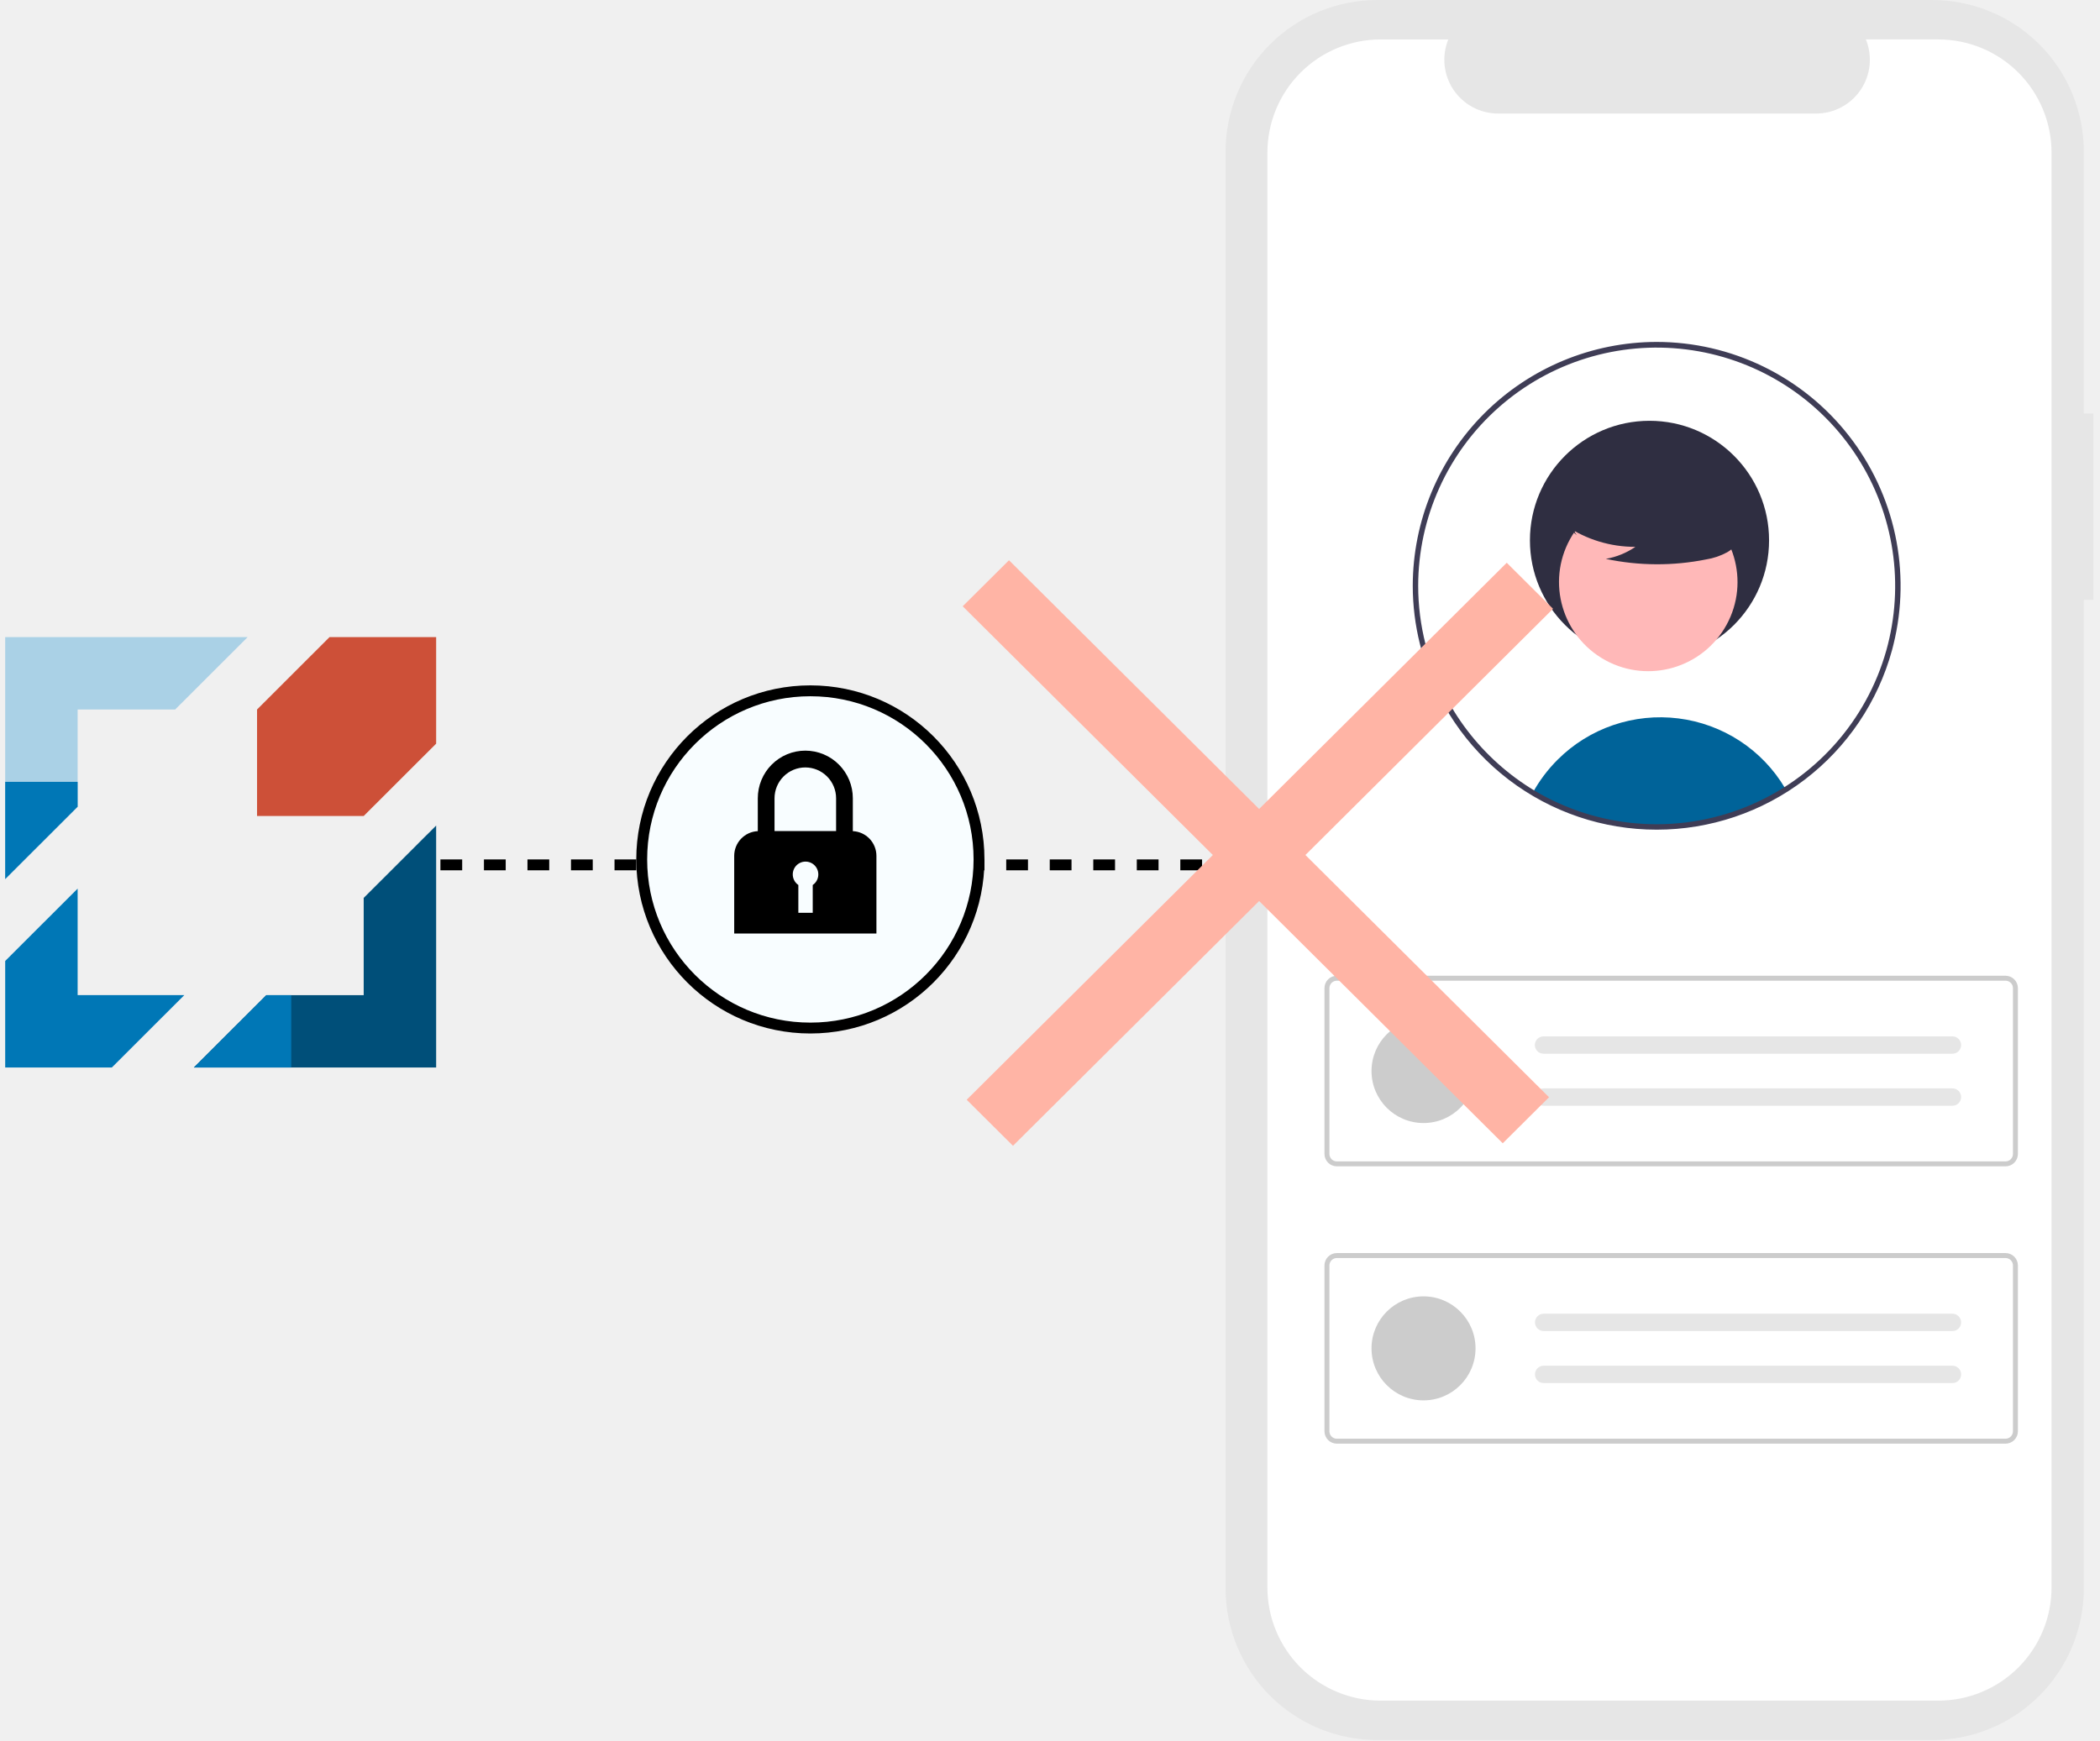
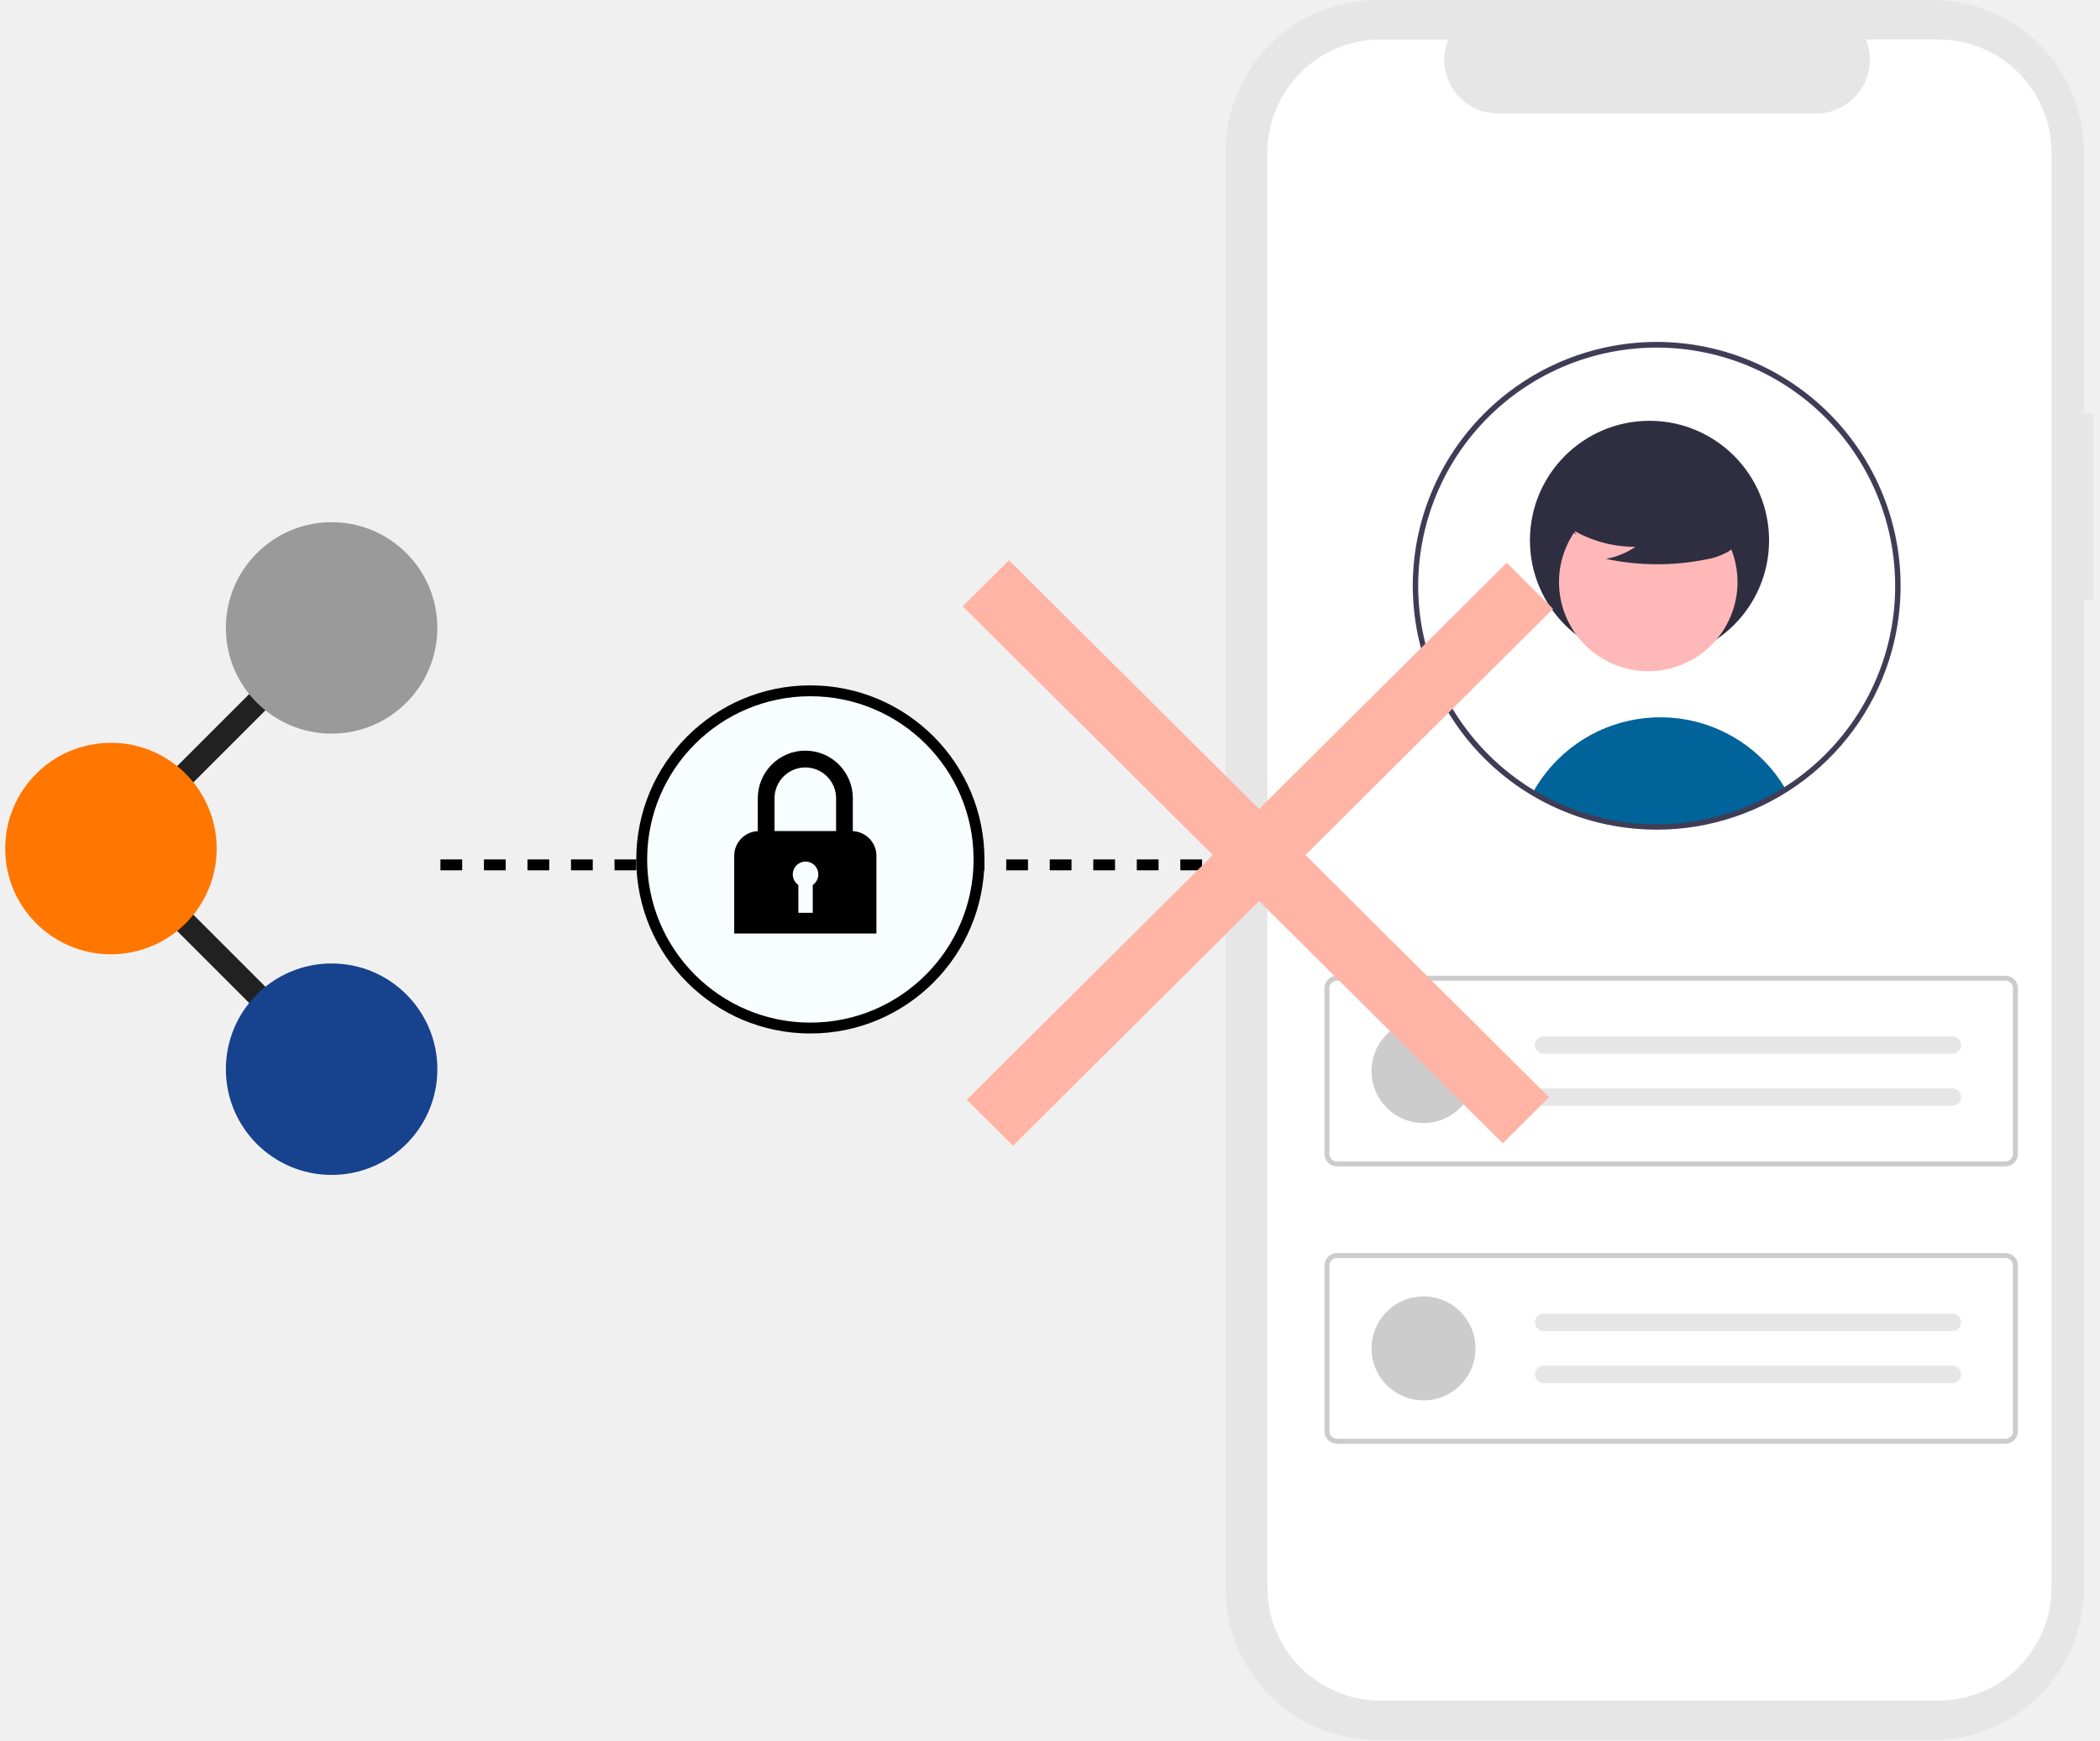
<svg xmlns="http://www.w3.org/2000/svg" width="193" height="160" viewBox="0 0 193 160" fill="none">
-   <g clip-path="url(#clip0_57786_48925)">
-     <path d="M0.477 80.808V58.566H22.758L16.099 65.218H7.136V74.156L0.477 80.808Z" fill="#AAD1E6" />
-     <path d="M24.476 91.477H33.425V82.538L40.084 75.887V98.128H17.816L24.476 91.477Z" fill="#004F79" />
-     <path d="M7.136 81.684V91.474H16.938L10.279 98.125H0.477V88.335L7.136 81.684Z" fill="#0077B6" />
-     <path d="M24.476 91.477L17.816 98.128H26.766V91.477H24.476Z" fill="#0077B6" />
-     <path d="M7.136 71.867H0.477V80.806L7.136 74.155V71.867Z" fill="#0077B6" />
-     <path d="M30.283 58.566L23.624 65.218V75.008H33.426L40.085 68.357V58.566H30.283Z" fill="#CD5038" />
-     <path d="M192.392 38.01H191.513V13.934C191.513 10.239 190.045 6.694 187.432 4.081C184.819 1.468 181.274 0 177.579 0H126.571C122.875 0 119.331 1.468 116.718 4.081C114.105 6.694 112.637 10.239 112.637 13.934V146.016C112.637 149.712 114.105 153.256 116.718 155.869C119.331 158.482 122.875 159.95 126.571 159.95H177.579C181.274 159.95 184.819 158.482 187.432 155.869C190.045 153.256 191.513 149.712 191.513 146.016V55.148H192.392V38.01Z" fill="#E6E6E6" />
-     <path d="M178.141 3.625H171.483C171.789 4.376 171.906 5.19 171.824 5.997C171.741 6.804 171.461 7.577 171.009 8.25C170.557 8.923 169.946 9.475 169.23 9.856C168.515 10.238 167.716 10.437 166.906 10.437H137.684C136.873 10.437 136.075 10.237 135.359 9.856C134.644 9.475 134.033 8.923 133.581 8.251C133.129 7.578 132.849 6.804 132.766 5.997C132.683 5.191 132.8 4.376 133.106 3.626H126.887C124.127 3.626 121.48 4.722 119.528 6.674C117.577 8.625 116.48 11.272 116.48 14.032V145.92C116.48 148.679 117.577 151.326 119.528 153.278C121.48 155.229 124.127 156.326 126.887 156.326H178.139C180.899 156.326 183.546 155.229 185.498 153.278C187.449 151.326 188.546 148.679 188.546 145.92V14.031C188.546 11.271 187.449 8.624 185.498 6.673C183.546 4.721 180.899 3.625 178.139 3.625H178.141Z" fill="white" />
-     <path d="M184.317 107.212H122.863C122.561 107.211 122.272 107.091 122.058 106.878C121.845 106.665 121.725 106.375 121.725 106.074V90.829C121.725 90.528 121.845 90.239 122.058 90.025C122.272 89.812 122.561 89.692 122.863 89.691H184.317C184.619 89.692 184.908 89.812 185.122 90.025C185.335 90.239 185.455 90.528 185.455 90.829V106.074C185.455 106.375 185.335 106.665 185.122 106.878C184.908 107.091 184.619 107.211 184.317 107.212ZM122.863 90.147C122.682 90.147 122.508 90.219 122.38 90.347C122.252 90.475 122.18 90.648 122.18 90.829V106.074C122.18 106.255 122.252 106.428 122.38 106.556C122.508 106.685 122.682 106.757 122.863 106.757H184.317C184.498 106.757 184.672 106.685 184.8 106.556C184.928 106.428 185 106.255 185 106.074V90.829C185 90.648 184.928 90.475 184.8 90.347C184.672 90.219 184.498 90.147 184.317 90.147H122.863Z" fill="#CCCCCC" />
-     <path d="M130.829 103.231C133.468 103.231 135.608 101.091 135.608 98.452C135.608 95.812 133.468 93.672 130.829 93.672C128.189 93.672 126.049 95.812 126.049 98.452C126.049 101.091 128.189 103.231 130.829 103.231Z" fill="#CCCCCC" />
-     <path d="M141.869 95.266C141.763 95.264 141.658 95.283 141.56 95.323C141.461 95.362 141.372 95.42 141.297 95.494C141.221 95.569 141.161 95.657 141.121 95.754C141.08 95.852 141.059 95.957 141.059 96.062C141.059 96.168 141.08 96.273 141.121 96.37C141.161 96.468 141.221 96.556 141.297 96.63C141.372 96.704 141.461 96.763 141.56 96.802C141.658 96.841 141.763 96.861 141.869 96.859H179.425C179.53 96.861 179.634 96.842 179.732 96.804C179.829 96.766 179.918 96.708 179.994 96.636C180.069 96.563 180.129 96.476 180.171 96.38C180.213 96.284 180.235 96.18 180.237 96.075C180.239 95.971 180.22 95.867 180.181 95.769C180.143 95.672 180.085 95.583 180.012 95.508C179.939 95.432 179.852 95.372 179.756 95.331C179.66 95.289 179.556 95.267 179.451 95.266H141.869H141.869Z" fill="#E6E6E6" />
-     <path d="M141.868 100.047C141.657 100.047 141.454 100.131 141.305 100.28C141.155 100.43 141.071 100.632 141.071 100.844C141.071 101.055 141.155 101.258 141.305 101.407C141.454 101.556 141.657 101.64 141.868 101.64H179.425C179.529 101.642 179.634 101.624 179.731 101.585C179.829 101.547 179.918 101.49 179.993 101.417C180.069 101.344 180.129 101.257 180.171 101.161C180.212 101.065 180.235 100.962 180.236 100.857C180.238 100.752 180.219 100.648 180.181 100.55C180.142 100.453 180.085 100.364 180.012 100.289C179.939 100.214 179.852 100.154 179.755 100.112C179.659 100.071 179.556 100.049 179.451 100.047H141.868L141.868 100.047Z" fill="#E6E6E6" />
-     <path d="M184.317 132.704H122.863C122.561 132.703 122.272 132.583 122.058 132.37C121.845 132.157 121.725 131.868 121.725 131.566V116.322C121.725 116.02 121.845 115.731 122.058 115.517C122.272 115.304 122.561 115.184 122.863 115.184H184.317C184.619 115.184 184.908 115.304 185.122 115.517C185.335 115.731 185.455 116.02 185.455 116.322V131.566C185.455 131.868 185.335 132.157 185.122 132.37C184.908 132.583 184.619 132.703 184.317 132.704ZM122.863 115.639C122.682 115.639 122.508 115.711 122.38 115.839C122.252 115.967 122.18 116.141 122.18 116.322V131.566C122.18 131.747 122.252 131.921 122.38 132.049C122.508 132.177 122.682 132.249 122.863 132.249H184.317C184.498 132.249 184.672 132.177 184.8 132.049C184.928 131.921 185 131.747 185 131.566V116.322C185 116.141 184.928 115.967 184.8 115.839C184.672 115.711 184.498 115.639 184.317 115.639H122.863Z" fill="#CCCCCC" />
-     <path d="M130.829 128.724C133.468 128.724 135.608 126.584 135.608 123.944C135.608 121.304 133.468 119.164 130.829 119.164C128.189 119.164 126.049 121.304 126.049 123.944C126.049 126.584 128.189 128.724 130.829 128.724Z" fill="#CCCCCC" />
-     <path d="M141.868 120.758C141.657 120.758 141.454 120.842 141.305 120.991C141.155 121.141 141.071 121.343 141.071 121.555C141.071 121.766 141.155 121.968 141.305 122.118C141.454 122.267 141.657 122.351 141.868 122.351H179.425C179.529 122.353 179.634 122.335 179.731 122.296C179.829 122.258 179.918 122.201 179.993 122.128C180.069 122.055 180.129 121.968 180.171 121.872C180.212 121.776 180.235 121.673 180.236 121.568C180.238 121.463 180.219 121.359 180.181 121.261C180.142 121.164 180.085 121.075 180.012 121C179.939 120.925 179.852 120.865 179.755 120.823C179.659 120.782 179.556 120.759 179.451 120.758H141.868L141.868 120.758Z" fill="#E6E6E6" />
-     <path d="M141.868 125.539C141.657 125.539 141.454 125.623 141.305 125.772C141.155 125.922 141.071 126.124 141.071 126.336C141.071 126.547 141.155 126.75 141.305 126.899C141.454 127.049 141.657 127.132 141.868 127.132H179.425C179.529 127.134 179.634 127.116 179.731 127.077C179.829 127.039 179.918 126.982 179.993 126.909C180.069 126.836 180.129 126.749 180.171 126.653C180.212 126.557 180.235 126.454 180.236 126.349C180.238 126.244 180.219 126.14 180.181 126.043C180.142 125.945 180.085 125.856 180.012 125.781C179.939 125.706 179.852 125.646 179.755 125.604C179.659 125.563 179.556 125.541 179.451 125.539H141.868L141.868 125.539Z" fill="#E6E6E6" />
-     <path d="M164.125 72.573C160.659 74.775 156.644 75.976 152.529 76.041C148.414 76.106 144.363 75.032 140.828 72.941C141.45 71.793 142.238 70.741 143.167 69.819C144.6 68.39 146.344 67.306 148.265 66.65C150.186 65.995 152.233 65.785 154.249 66.037C156.265 66.289 158.195 66.996 159.893 68.104C161.59 69.212 163.009 70.691 164.04 72.427C164.067 72.474 164.097 72.524 164.125 72.573Z" fill="#006399" />
-     <path d="M151.597 60.658C157.666 60.658 162.586 55.738 162.586 49.669C162.586 43.6 157.666 38.68 151.597 38.68C145.528 38.68 140.608 43.6 140.608 49.669C140.608 55.738 145.528 60.658 151.597 60.658Z" fill="#2F2E41" />
-     <path d="M158.68 57.432C160.853 53.462 159.392 48.484 155.417 46.314C151.443 44.143 146.459 45.602 144.286 49.573C142.113 53.543 143.574 58.521 147.549 60.692C151.524 62.862 156.507 61.403 158.68 57.432Z" fill="#FFB8B8" />
-     <path d="M143.905 48.313C145.786 49.594 148.017 50.276 150.301 50.267C149.486 50.826 148.559 51.203 147.583 51.373C150.619 52.017 153.757 52.034 156.8 51.424C157.476 51.317 158.129 51.095 158.73 50.769C159.029 50.604 159.289 50.378 159.495 50.107C159.7 49.836 159.845 49.525 159.921 49.194C160.123 48.052 159.223 47.014 158.287 46.315C156.855 45.26 155.203 44.534 153.452 44.188C151.701 43.842 149.894 43.885 148.162 44.314C147.031 44.603 145.898 45.092 145.163 45.99C144.428 46.888 144.211 48.273 144.911 49.197L143.905 48.313Z" fill="#2F2E41" />
-     <path d="M152.258 31.43C146.314 31.436 140.616 33.8 136.413 38.002C132.211 42.205 129.846 47.903 129.839 53.846C129.84 55.659 130.063 57.465 130.503 59.224C130.549 59.405 130.594 59.586 130.643 59.764C131.936 64.505 134.753 68.689 138.659 71.671C142.565 74.653 147.344 76.267 152.258 76.265C157.173 76.265 161.952 74.65 165.86 71.668C169.768 68.687 172.588 64.504 173.886 59.764C173.935 59.583 173.981 59.405 174.024 59.224C174.837 55.922 174.888 52.478 174.174 49.153C173.46 45.828 172 42.709 169.903 40.031C167.806 37.354 165.128 35.188 162.071 33.698C159.014 32.208 155.659 31.432 152.258 31.43ZM173.511 59.224C173.468 59.405 173.419 59.586 173.368 59.764C172.458 63.006 170.812 65.996 168.56 68.5C166.308 71.004 163.51 72.956 160.382 74.204C157.253 75.452 153.88 75.963 150.522 75.697C147.165 75.431 143.914 74.395 141.021 72.671C136.214 69.778 132.688 65.163 131.161 59.764C131.11 59.583 131.061 59.405 131.015 59.224C130.566 57.467 130.338 55.66 130.338 53.846C130.342 50.741 131.005 47.672 132.284 44.843C133.563 42.013 135.428 39.488 137.757 37.434C140.085 35.38 142.823 33.844 145.79 32.928C148.757 32.012 151.885 31.736 154.966 32.12C158.047 32.504 161.012 33.538 163.663 35.154C166.314 36.77 168.592 38.931 170.346 41.493C172.099 44.056 173.288 46.962 173.834 50.019C174.379 53.075 174.269 56.213 173.511 59.224Z" fill="#3F3D56" />
+   <g clip-path="url(#clip0_57718_35870)">
+     <path d="M30.477 57.718L10.195 78L30.477 98.282" stroke="#212121" stroke-width="2.113" stroke-linecap="round" />
+     <circle cx="30.477" cy="57.718" r="9.718" fill="#9A9A9A" />
+     <circle cx="30.477" cy="98.282" r="9.718" fill="#17428D" />
+     <circle cx="10.195" cy="78" r="9.718" fill="#FF7600" />
+     <path d="M192.392 38.01H191.513V13.934C191.513 10.239 190.045 6.695 187.432 4.082C184.818 1.468 181.274 0 177.579 0H126.571C122.875 0 119.331 1.468 116.718 4.082C114.105 6.695 112.636 10.239 112.636 13.934V146.017C112.636 149.712 114.105 153.256 116.718 155.87C119.331 158.483 122.875 159.951 126.571 159.951H177.579C181.274 159.951 184.818 158.483 187.432 155.87C190.045 153.256 191.513 149.712 191.513 146.017V55.148H192.392V38.01Z" fill="#E6E6E6" />
+     <path d="M178.141 3.625H171.483C171.789 4.376 171.906 5.191 171.823 5.997C171.741 6.804 171.461 7.578 171.009 8.251C170.556 8.924 169.945 9.475 169.23 9.856C168.514 10.238 167.716 10.437 166.905 10.437H137.683C136.873 10.437 136.074 10.238 135.359 9.856C134.643 9.475 134.032 8.924 133.58 8.251C133.128 7.578 132.848 6.804 132.766 5.998C132.683 5.191 132.8 4.377 133.106 3.626H126.886C124.126 3.626 121.479 4.722 119.528 6.674C117.576 8.625 116.48 11.272 116.48 14.032V145.92C116.48 148.68 117.576 151.326 119.528 153.278C121.479 155.23 124.126 156.326 126.886 156.326H178.139C180.899 156.326 183.546 155.23 185.497 153.278C187.449 151.326 188.545 148.68 188.545 145.92V14.031C188.545 11.271 187.449 8.625 185.497 6.673C183.546 4.722 180.899 3.625 178.139 3.625H178.141Z" fill="white" />
+     <path d="M184.318 107.213H122.863C122.561 107.213 122.272 107.093 122.059 106.879C121.845 106.666 121.725 106.377 121.725 106.075V90.831C121.725 90.529 121.845 90.24 122.059 90.026C122.272 89.813 122.561 89.693 122.863 89.693H184.318C184.619 89.693 184.909 89.813 185.122 90.026C185.335 90.24 185.455 90.529 185.456 90.831V106.075C185.455 106.377 185.335 106.666 185.122 106.879C184.909 107.093 184.619 107.213 184.318 107.213ZM122.863 90.148C122.682 90.148 122.508 90.22 122.38 90.348C122.252 90.476 122.18 90.65 122.18 90.831V106.075C122.18 106.256 122.252 106.43 122.38 106.558C122.508 106.686 122.682 106.758 122.863 106.758H184.318C184.499 106.758 184.672 106.686 184.8 106.558C184.928 106.43 185 106.256 185 106.075V90.831C185 90.65 184.928 90.476 184.8 90.348C184.672 90.22 184.499 90.148 184.318 90.148H122.863Z" fill="#CCCCCC" />
+     <path d="M130.829 103.232C133.469 103.232 135.609 101.092 135.609 98.453C135.609 95.813 133.469 93.673 130.829 93.673C128.189 93.673 126.049 95.813 126.049 98.453C126.049 101.092 128.189 103.232 130.829 103.232Z" fill="#CCCCCC" />
+     <path d="M141.868 95.266C141.763 95.265 141.658 95.284 141.559 95.323C141.461 95.362 141.372 95.421 141.296 95.495C141.221 95.569 141.161 95.657 141.12 95.755C141.079 95.853 141.058 95.957 141.058 96.063C141.058 96.169 141.079 96.273 141.12 96.371C141.161 96.468 141.221 96.557 141.296 96.631C141.372 96.705 141.461 96.763 141.559 96.803C141.658 96.842 141.763 96.861 141.868 96.859H179.425C179.53 96.862 179.634 96.843 179.731 96.805C179.829 96.766 179.918 96.709 179.993 96.636C180.069 96.563 180.129 96.477 180.171 96.38C180.213 96.284 180.235 96.181 180.237 96.076C180.238 95.971 180.219 95.867 180.181 95.77C180.142 95.672 180.085 95.583 180.012 95.508C179.939 95.433 179.852 95.373 179.756 95.331C179.659 95.29 179.556 95.268 179.451 95.266H141.869H141.868Z" fill="#E6E6E6" />
+     <path d="M141.868 100.046C141.657 100.046 141.454 100.13 141.305 100.279C141.155 100.429 141.072 100.632 141.072 100.843C141.072 101.054 141.155 101.257 141.305 101.406C141.454 101.556 141.657 101.64 141.868 101.64H179.425C179.53 101.642 179.634 101.623 179.731 101.585C179.829 101.546 179.918 101.489 179.993 101.416C180.069 101.343 180.129 101.256 180.171 101.16C180.213 101.064 180.235 100.961 180.237 100.856C180.238 100.751 180.219 100.647 180.181 100.55C180.142 100.452 180.085 100.363 180.012 100.288C179.939 100.213 179.852 100.153 179.756 100.111C179.659 100.07 179.556 100.048 179.451 100.046H141.869L141.868 100.046Z" fill="#E6E6E6" />
+     <path d="M184.318 132.705H122.863C122.561 132.705 122.272 132.585 122.059 132.372C121.845 132.158 121.725 131.869 121.725 131.567V116.323C121.725 116.021 121.845 115.732 122.059 115.519C122.272 115.305 122.561 115.185 122.863 115.185H184.318C184.619 115.185 184.909 115.305 185.122 115.519C185.335 115.732 185.455 116.021 185.456 116.323V131.567C185.455 131.869 185.335 132.158 185.122 132.372C184.909 132.585 184.619 132.705 184.318 132.705ZM122.863 115.64C122.682 115.64 122.508 115.712 122.38 115.84C122.252 115.968 122.18 116.142 122.18 116.323V131.567C122.18 131.749 122.252 131.922 122.38 132.05C122.508 132.178 122.682 132.25 122.863 132.25H184.318C184.499 132.25 184.672 132.178 184.8 132.05C184.928 131.922 185 131.749 185 131.567V116.323C185 116.142 184.928 115.968 184.8 115.84C184.672 115.712 184.499 115.64 184.318 115.64H122.863Z" fill="#CCCCCC" />
+     <path d="M130.829 128.725C133.469 128.725 135.609 126.585 135.609 123.945C135.609 121.305 133.469 119.165 130.829 119.165C128.189 119.165 126.049 121.305 126.049 123.945C126.049 126.585 128.189 128.725 130.829 128.725Z" fill="#CCCCCC" />
+     <path d="M141.868 120.759C141.657 120.759 141.454 120.843 141.305 120.992C141.155 121.141 141.072 121.344 141.072 121.555C141.072 121.767 141.155 121.969 141.305 122.119C141.454 122.268 141.657 122.352 141.868 122.352H179.425C179.53 122.354 179.634 122.335 179.731 122.297C179.829 122.259 179.918 122.202 179.993 122.129C180.069 122.056 180.129 121.969 180.171 121.873C180.213 121.777 180.235 121.673 180.237 121.569C180.238 121.464 180.219 121.36 180.181 121.262C180.142 121.165 180.085 121.076 180.012 121.001C179.939 120.926 179.852 120.865 179.756 120.824C179.659 120.782 179.556 120.76 179.451 120.759H141.869L141.868 120.759Z" fill="#E6E6E6" />
+     <path d="M141.868 125.538C141.657 125.538 141.454 125.622 141.305 125.772C141.155 125.921 141.072 126.124 141.072 126.335C141.072 126.546 141.155 126.749 141.305 126.899C141.454 127.048 141.657 127.132 141.868 127.132H179.425C179.53 127.134 179.634 127.115 179.731 127.077C179.829 127.038 179.918 126.981 179.993 126.909C180.069 126.836 180.129 126.749 180.171 126.653C180.213 126.557 180.235 126.453 180.237 126.348C180.238 126.244 180.219 126.14 180.181 126.042C180.142 125.945 180.085 125.856 180.012 125.781C179.939 125.705 179.852 125.645 179.756 125.604C179.659 125.562 179.556 125.54 179.451 125.539H141.869L141.868 125.538Z" fill="#E6E6E6" />
+     <path d="M164.125 72.574C160.659 74.775 156.644 75.976 152.529 76.041C148.414 76.106 144.363 75.033 140.828 72.941C141.45 71.793 142.238 70.741 143.167 69.819C144.6 68.39 146.344 67.306 148.265 66.651C150.186 65.995 152.233 65.786 154.249 66.037C156.265 66.289 158.195 66.996 159.893 68.104C161.59 69.212 163.009 70.691 164.04 72.428C164.067 72.475 164.097 72.524 164.125 72.574Z" fill="#006399" />
+     <path d="M151.597 60.659C157.666 60.659 162.586 55.739 162.586 49.67C162.586 43.601 157.666 38.681 151.597 38.681C145.528 38.681 140.608 43.601 140.608 49.67C140.608 55.739 145.528 60.659 151.597 60.659Z" fill="#2F2E41" />
+     <path d="M158.68 57.434C160.853 53.464 159.393 48.486 155.418 46.316C151.443 44.145 146.459 45.604 144.286 49.575C142.113 53.545 143.574 58.523 147.549 60.694C151.524 62.864 156.508 61.405 158.68 57.434Z" fill="#FFB8B8" />
+     <path d="M143.905 48.312C145.786 49.593 148.017 50.275 150.301 50.266C149.486 50.825 148.559 51.202 147.583 51.372C150.619 52.016 153.757 52.033 156.8 51.423C157.476 51.316 158.129 51.094 158.73 50.768C159.029 50.603 159.289 50.377 159.495 50.106C159.7 49.834 159.845 49.523 159.921 49.193C160.123 48.051 159.223 47.013 158.287 46.314C156.855 45.259 155.203 44.533 153.452 44.187C151.701 43.841 149.894 43.884 148.162 44.313C147.031 44.602 145.898 45.091 145.163 45.989C144.428 46.887 144.211 48.272 144.911 49.196L143.905 48.312Z" fill="#2F2E41" />
+     <path d="M152.258 31.429C146.315 31.435 140.617 33.799 136.414 38.001C132.211 42.204 129.846 47.901 129.839 53.845C129.84 55.658 130.063 57.464 130.503 59.223C130.549 59.404 130.595 59.584 130.643 59.763C131.936 64.504 134.753 68.688 138.659 71.67C142.565 74.652 147.344 76.266 152.258 76.264C157.173 76.264 161.952 74.649 165.86 71.667C169.768 68.686 172.588 64.503 173.886 59.763C173.935 59.582 173.981 59.404 174.024 59.223C174.837 55.921 174.888 52.477 174.175 49.152C173.461 45.827 172 42.708 169.903 40.03C167.807 37.353 165.128 35.187 162.072 33.697C159.015 32.207 155.659 31.431 152.258 31.429ZM173.511 59.223C173.468 59.404 173.42 59.584 173.368 59.763C172.458 63.005 170.813 65.994 168.561 68.499C166.309 71.003 163.51 72.955 160.382 74.203C157.254 75.451 153.88 75.962 150.523 75.696C147.165 75.43 143.914 74.394 141.022 72.669C136.214 69.776 132.689 65.162 131.161 59.763C131.11 59.582 131.061 59.404 131.016 59.223C130.566 57.466 130.338 55.659 130.338 53.845C130.342 50.74 131.005 47.671 132.284 44.842C133.563 42.012 135.428 39.487 137.757 37.433C140.085 35.379 142.824 33.843 145.791 32.927C148.757 32.011 151.885 31.735 154.966 32.119C158.047 32.503 161.012 33.537 163.663 35.153C166.315 36.769 168.593 38.93 170.346 41.492C172.099 44.055 173.288 46.961 173.834 50.017C174.38 53.074 174.27 56.212 173.511 59.223Z" fill="#3F3D56" />
    <line x1="40.477" y1="79.5" x2="112.477" y2="79.5" stroke="black" stroke-dasharray="2 2" />
    <circle cx="74.477" cy="79" r="15.5" fill="#F8FDFF" stroke="black" />
    <path d="M78.379 76.4V73.378C78.38 72.803 78.267 72.234 78.048 71.703C77.828 71.172 77.507 70.689 77.101 70.283C76.696 69.876 76.214 69.553 75.684 69.333C75.154 69.113 74.586 69 74.012 69C73.438 69 72.87 69.113 72.34 69.333C71.81 69.553 71.329 69.876 70.923 70.283C70.517 70.689 70.196 71.172 69.977 71.703C69.757 72.234 69.645 72.803 69.645 73.378V76.4C69.061 76.426 68.51 76.677 68.106 77.1C67.702 77.523 67.477 78.086 67.477 78.671V85.811H80.548V78.671C80.547 78.086 80.322 77.523 79.918 77.1C79.514 76.677 78.963 76.426 78.379 76.4ZM74.012 70.544C74.762 70.544 75.481 70.843 76.012 71.375C76.542 71.906 76.841 72.627 76.841 73.378V76.394H71.183V73.378C71.184 72.627 71.482 71.906 72.012 71.375C72.543 70.843 73.262 70.544 74.012 70.544Z" fill="black" />
-     <path d="M75.208 80.377C75.208 80.174 75.156 79.974 75.056 79.797C74.957 79.621 74.813 79.473 74.64 79.368C74.466 79.263 74.269 79.205 74.066 79.2C73.864 79.194 73.663 79.241 73.484 79.336C73.305 79.431 73.153 79.57 73.044 79.741C72.935 79.912 72.871 80.108 72.86 80.311C72.849 80.514 72.89 80.716 72.98 80.898C73.07 81.08 73.205 81.235 73.372 81.35V83.908H74.694V81.35C74.853 81.242 74.982 81.097 75.072 80.927C75.161 80.757 75.208 80.569 75.208 80.377Z" fill="#F8FDFF" />
-     <path d="M92.731 51.499L88.477 55.73L138.11 105.092L142.364 100.861L92.731 51.499Z" fill="#FFB4A5" />
-     <path d="M142.731 55.961L138.477 51.73L88.843 101.092L93.098 105.323L142.731 55.961Z" fill="#FFB4A5" />
+     <path d="M75.209 80.376C75.209 80.172 75.156 79.973 75.057 79.796C74.957 79.62 74.814 79.472 74.64 79.367C74.467 79.262 74.269 79.204 74.067 79.198C73.864 79.193 73.664 79.24 73.484 79.335C73.305 79.429 73.154 79.569 73.045 79.74C72.935 79.911 72.872 80.107 72.861 80.31C72.85 80.513 72.891 80.715 72.98 80.897C73.07 81.079 73.205 81.234 73.373 81.348V83.907H74.695V81.348C74.853 81.24 74.983 81.096 75.072 80.926C75.162 80.756 75.209 80.567 75.209 80.376Z" fill="#F8FDFF" />
+     <path d="M92.731 51.5L88.477 55.731L138.11 105.092L142.364 100.861L92.731 51.5Z" fill="#FFB4A5" />
+     <path d="M142.731 55.962L138.477 51.731L88.843 101.092L93.098 105.323L142.731 55.962Z" fill="#FFB4A5" />
  </g>
  <defs>
-     <clipPath id="clip0_57786_48925">
+     <clipPath id="clip0_57718_35870">
      <rect width="192" height="160" fill="white" transform="translate(0.476562)" />
    </clipPath>
  </defs>
</svg>
